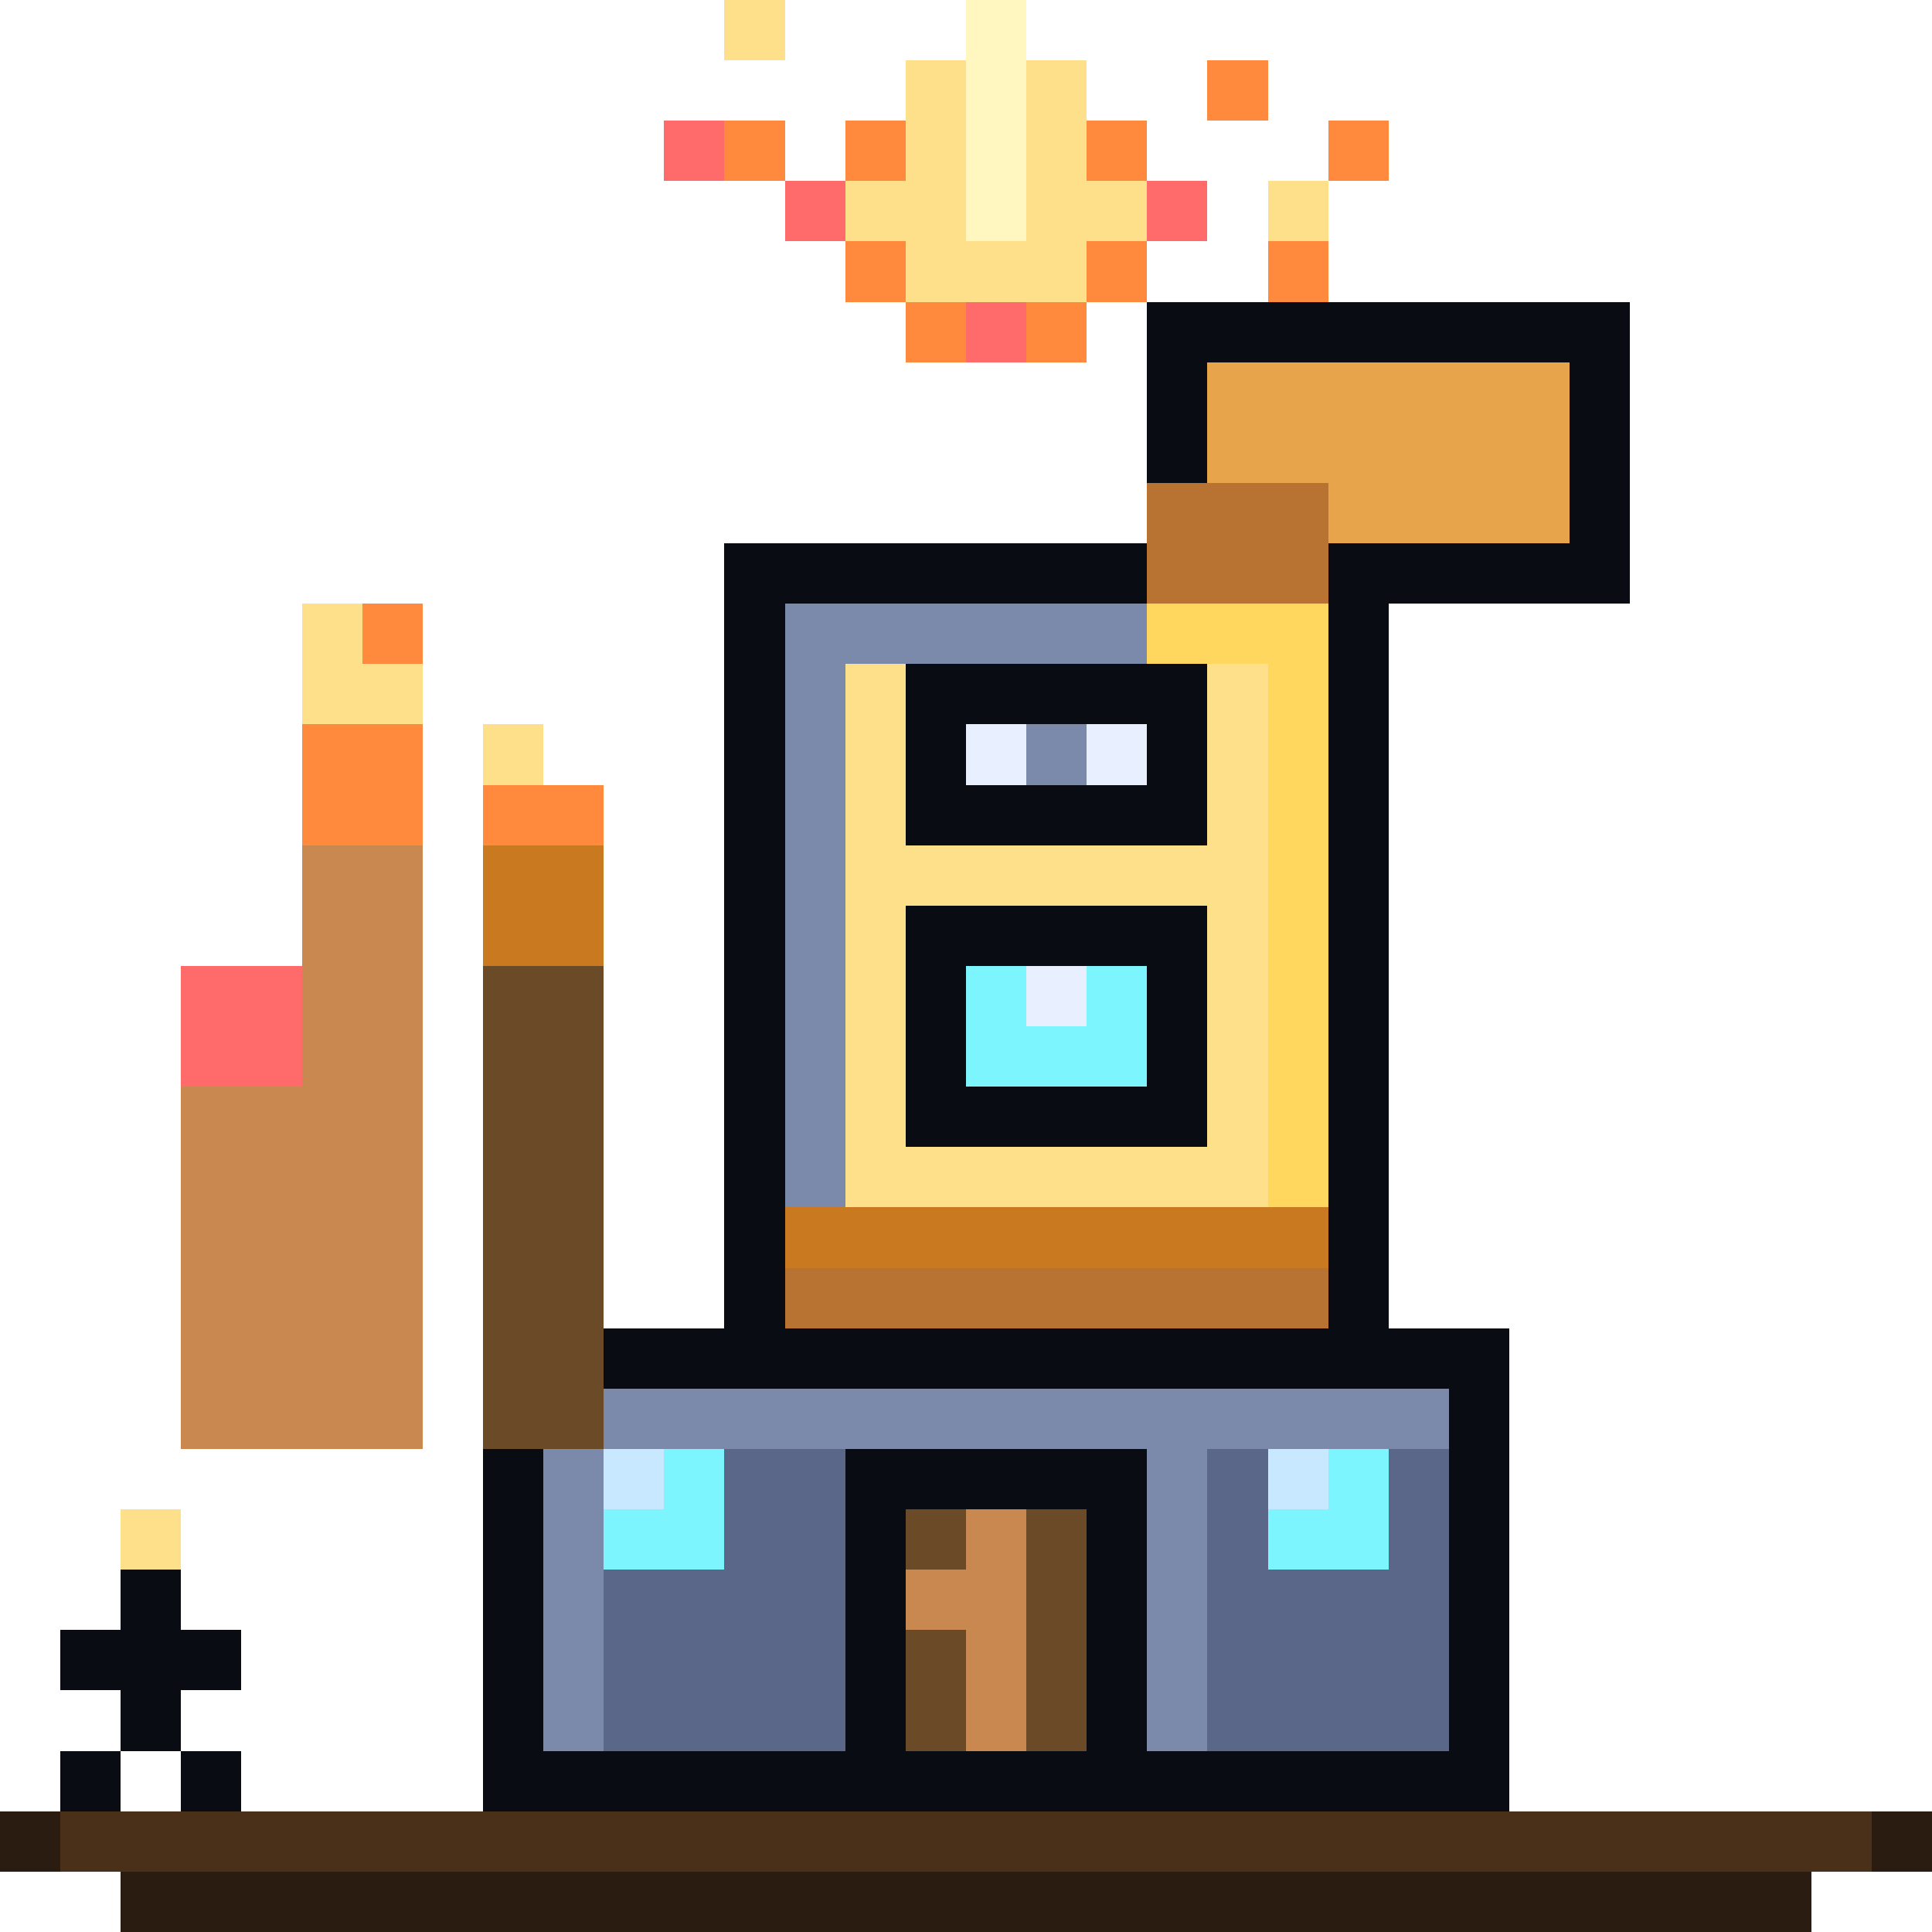
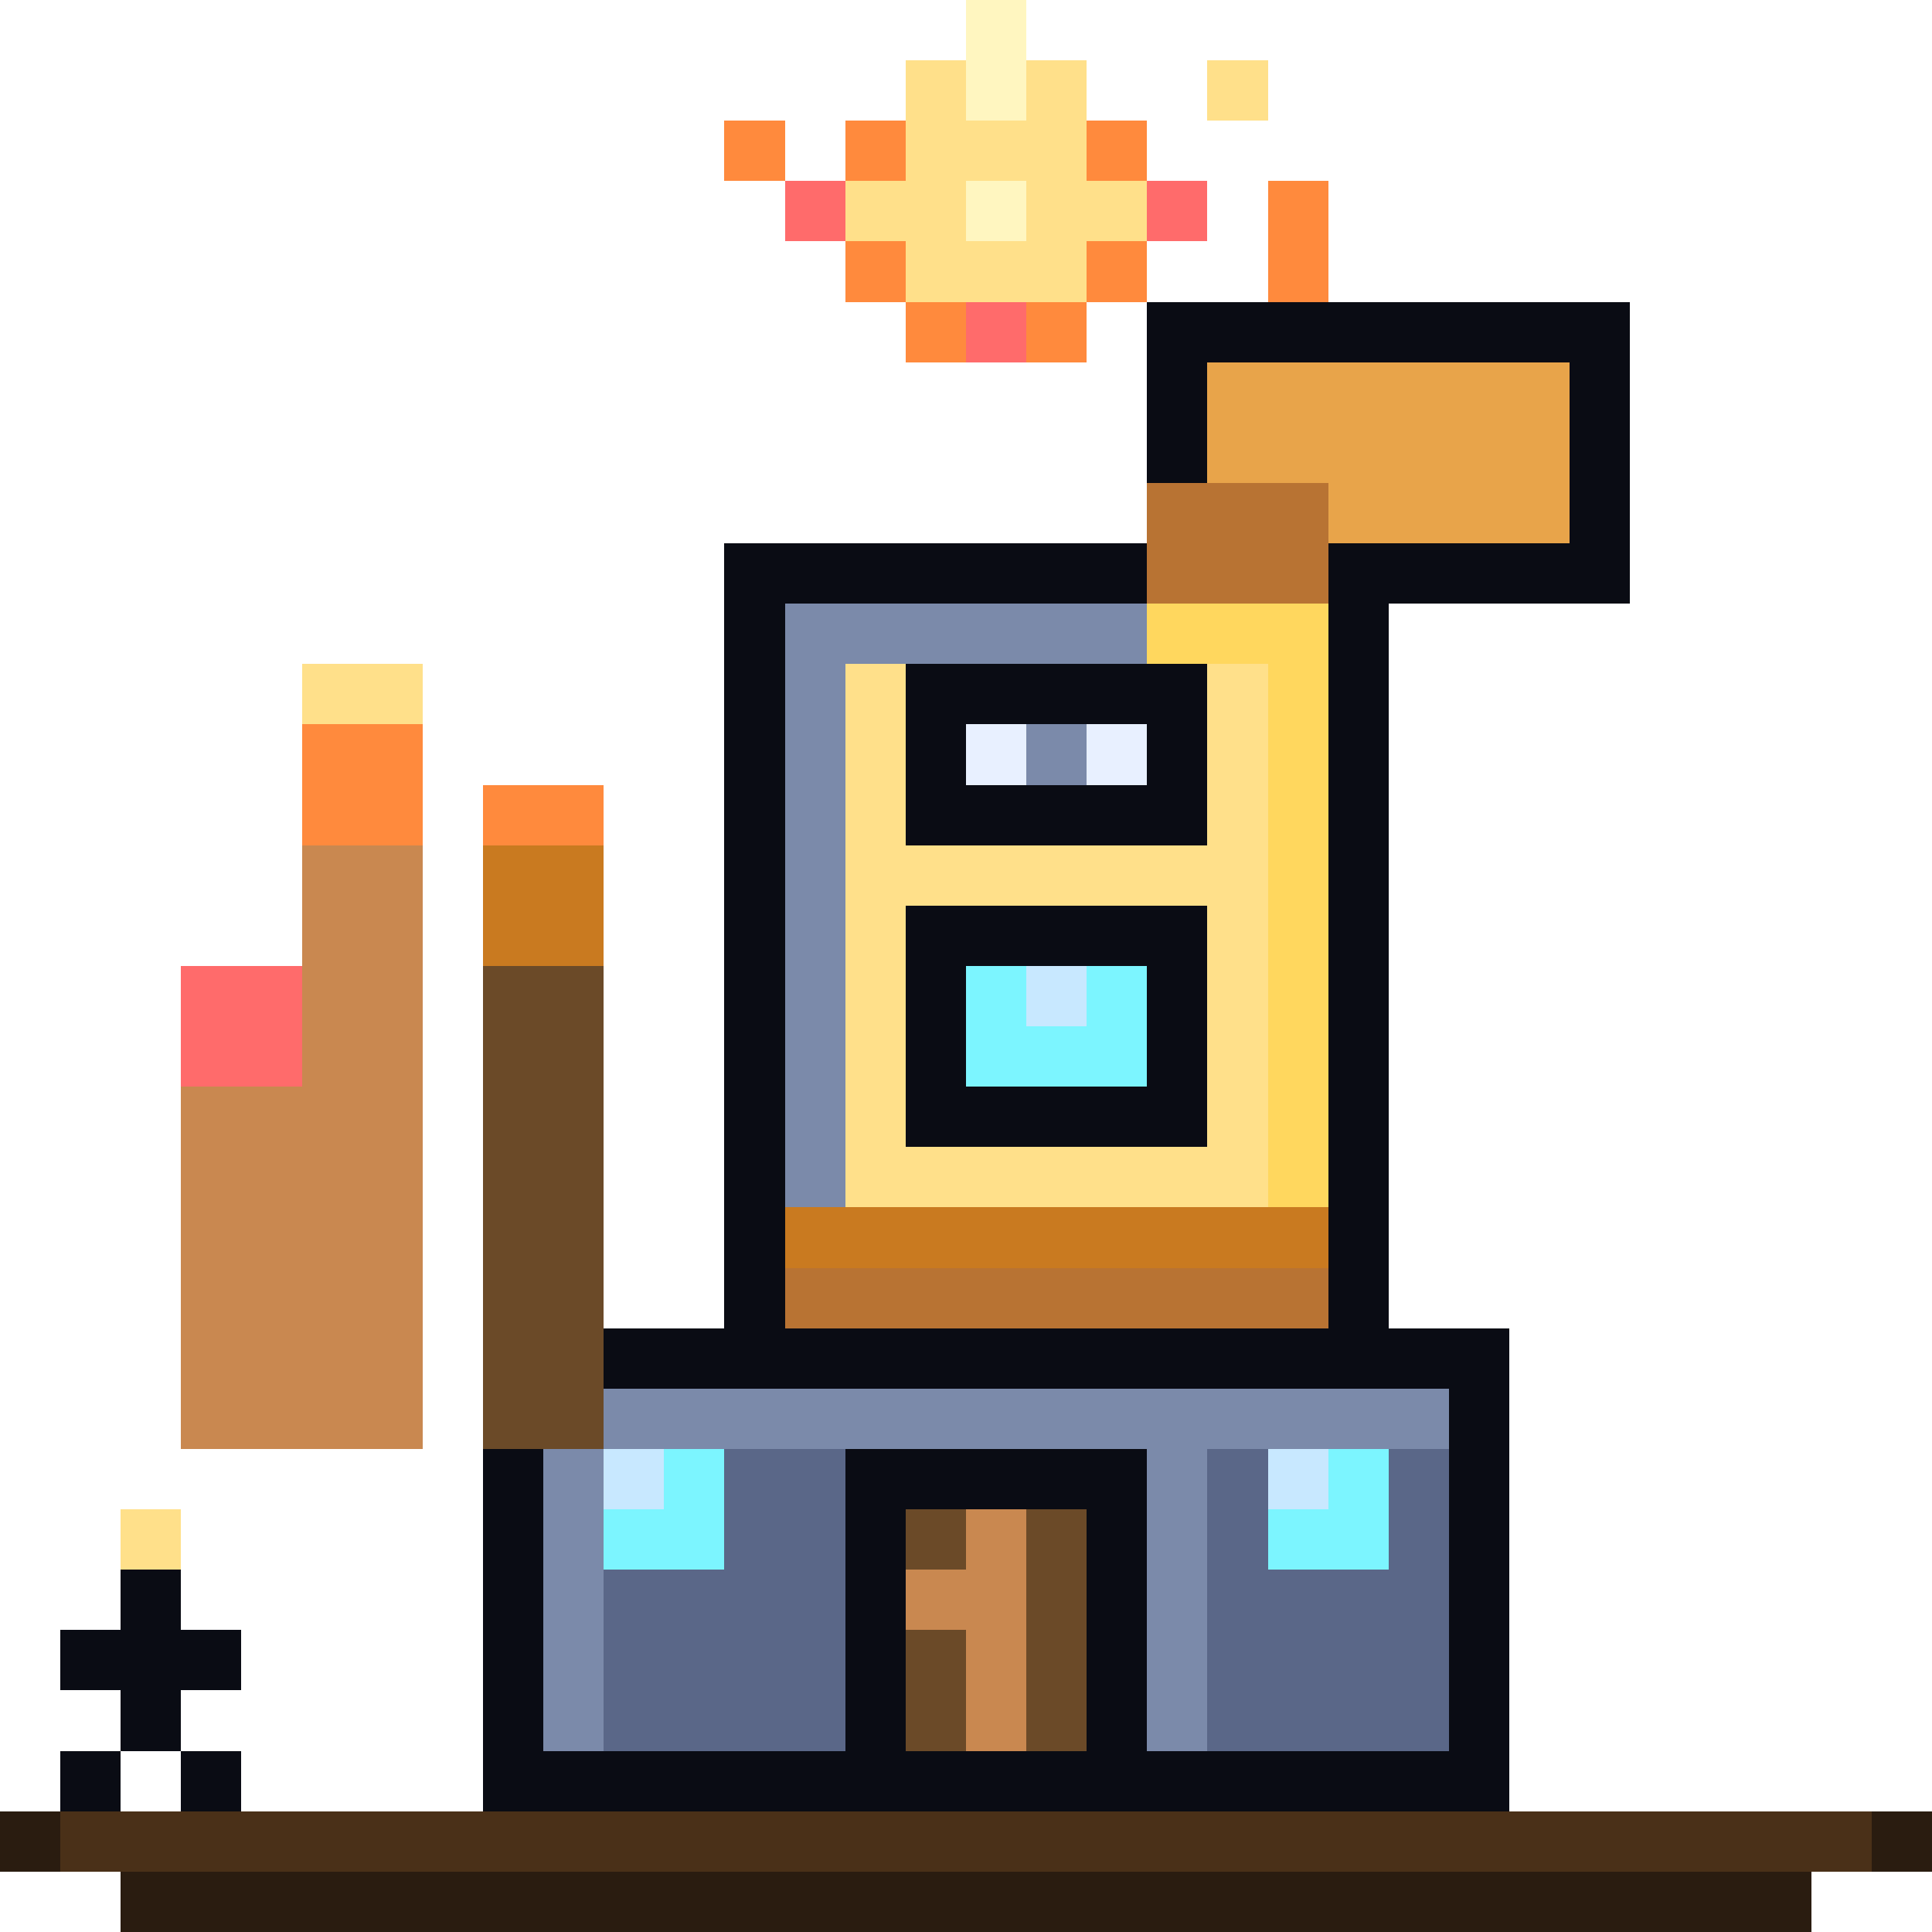
<svg xmlns="http://www.w3.org/2000/svg" viewBox="0 0 32 32" width="32" height="32" shape-rendering="crispEdges">
-   <style>@media (prefers-reduced-motion:no-preference){.flicker{animation:flicker 1.05s steps(2,end) infinite}.flicker2{animation:flicker 1.4s steps(2,end) infinite reverse}.glow{animation:glow 2.4s ease-in-out infinite}.drip{animation:drip 1.55s steps(2,end) infinite}.spin{transform-box:fill-box;transform-origin:center;animation:spin 3.2s steps(8,end) infinite}.wiggle{transform-box:fill-box;transform-origin:center;animation:wiggle 2.8s steps(2,end) infinite}.steam{animation:steam 2.5s steps(3,end) infinite}.echo{animation:echo 2.1s ease-in-out infinite}.echo2{animation:echo 2.7s ease-in-out .35s infinite}}@keyframes flicker{50%{opacity:.22}}@keyframes glow{0%,100%{opacity:.3}50%{opacity:.92}}@keyframes drip{0%,100%{opacity:1}50%{opacity:.15}}@keyframes spin{to{transform:rotate(360deg)}}@keyframes wiggle{0%,100%{transform:rotate(-14deg)}50%{transform:rotate(14deg)}}@keyframes steam{0%{opacity:.85}100%{opacity:0}}@keyframes echo{0%,100%{opacity:.22}50%{opacity:1}}</style>
-   <path fill="#fff6c0" d="M16 0h1v1h-1zM16 1h1v1h-1zM16 2h1v1h-1zM16 3h1v1h-1z" />
-   <path fill="#ffe08a" d="M15 1h1v1h-1zM17 1h1v1h-1zM20 1h1v1h-1zM15 2h1v1h-1zM17 2h1v1h-1zM14 3h2v1h-2zM17 3h2v1h-2zM15 4h3v1h-3zM5 11h2v1h-2zM14 11h1v1h-1zM20 11h1v1h-1zM14 12h1v1h-1zM20 12h1v1h-1zM14 13h1v1h-1zM20 13h1v1h-1zM14 14h7v1h-7zM14 15h1v1h-1zM20 15h1v1h-1zM14 16h1v1h-1zM20 16h1v1h-1zM14 17h1v1h-1zM20 17h1v1h-1zM14 18h1v1h-1zM20 18h1v1h-1zM14 19h7v1h-7zM2 25h1v1h-1z" />
+   <style>@media (prefers-reduced-motion:no-preference){.flicker{animation:flicker 1.4s steps(2,end) infinite}.glow{animation:glow 2.2s ease-in-out infinite}.tick{animation:tick 1.6s steps(2,end) infinite}.echo{animation:echo 2.2s ease-in-out infinite}.pulse{animation:pulse 2.4s ease-in-out infinite}}@keyframes flicker{50%{opacity:.62;transform:translateY(1px)}}@keyframes glow{0%,100%{opacity:1}50%{opacity:.62}}@keyframes tick{50%{transform:translate(-1px,0)}}@keyframes echo{0%,100%{opacity:.88}50%{opacity:.4}}@keyframes pulse{0%,100%{opacity:1}50%{opacity:.74}}</style>
+   <path fill="#ffe08a" d="M20 1h1v1h-1zM15 2h1v1h-1zM17 2h1v1h-1zM14 3h2v1h-2zM17 3h2v1h-2zM15 4h3v1h-3zM5 11h2v1h-2zM14 11h1v1h-1zM20 11h1v1h-1zM14 12h1v1h-1zM20 12h1v1h-1zM14 13h1v1h-1zM20 13h1v1h-1zM14 14h7v1h-7zM14 15h1v1h-1zM20 15h1v1h-1zM14 16h1v1h-1zM20 16h1v1h-1zM14 17h1v1h-1zM20 17h1v1h-1zM14 18h1v1h-1zM20 18h1v1h-1zM14 19h7v1h-7zM2 25h1v1h-1z" />
  <path fill="#ff8a3d" d="M12 2h1v1h-1zM14 2h1v1h-1zM18 2h1v1h-1zM21 3h1v1h-1zM14 4h1v1h-1zM18 4h1v1h-1zM21 4h1v1h-1zM15 5h1v1h-1zM17 5h1v1h-1zM5 12h2v1h-2zM5 13h2v1h-2zM8 13h2v1h-2z" />
  <path fill="#ff6b6b" d="M13 3h1v1h-1zM19 3h1v1h-1zM16 5h1v1h-1zM3 16h2v1h-2zM3 17h2v1h-2z" />
+   <path fill="#fff6c0" d="M16 3h1v1h-1z" />
  <path fill="#0a0c14" d="M19 5h8v1h-8zM19 6h1v1h-1zM26 6h1v1h-1zM19 7h1v1h-1zM26 7h1v1h-1zM26 8h1v1h-1zM12 9h7v1h-7zM22 9h5v1h-5zM12 10h1v1h-1zM22 10h1v1h-1zM12 11h1v1h-1zM15 11h5v1h-5zM22 11h1v1h-1zM12 12h1v1h-1zM15 12h1v1h-1zM19 12h1v1h-1zM22 12h1v1h-1zM12 13h1v1h-1zM15 13h5v1h-5zM22 13h1v1h-1zM12 14h1v1h-1zM22 14h1v1h-1zM12 15h1v1h-1zM15 15h5v1h-5zM22 15h1v1h-1zM12 16h1v1h-1zM15 16h1v1h-1zM19 16h1v1h-1zM22 16h1v1h-1zM12 17h1v1h-1zM15 17h1v1h-1zM19 17h1v1h-1zM22 17h1v1h-1zM12 18h1v1h-1zM15 18h5v1h-5zM22 18h1v1h-1zM12 19h1v1h-1zM22 19h1v1h-1zM12 20h1v1h-1zM22 20h1v1h-1zM12 21h1v1h-1zM22 21h1v1h-1zM10 22h15v1h-15zM24 23h1v1h-1zM8 24h1v1h-1zM14 24h5v1h-5zM24 24h1v1h-1zM8 25h1v1h-1zM14 25h1v1h-1zM18 25h1v1h-1zM24 25h1v1h-1zM2 26h1v1h-1zM8 26h1v1h-1zM14 26h1v1h-1zM18 26h1v1h-1zM24 26h1v1h-1zM1 27h3v1h-3zM8 27h1v1h-1zM14 27h1v1h-1zM18 27h1v1h-1zM24 27h1v1h-1zM2 28h1v1h-1zM8 28h1v1h-1zM14 28h1v1h-1zM18 28h1v1h-1zM24 28h1v1h-1zM1 29h1v1h-1zM3 29h1v1h-1zM8 29h17v1h-17z" />
  <path fill="#e8a44a" d="M20 6h6v1h-6zM20 7h6v1h-6zM22 8h4v1h-4z" />
  <path fill="#b87333" d="M19 8h3v1h-3zM19 9h3v1h-3zM13 21h9v1h-9z" />
  <path fill="#7b8aaa" d="M13 10h6v1h-6zM13 11h1v1h-1zM13 12h1v1h-1zM17 12h1v1h-1zM13 13h1v1h-1zM13 14h1v1h-1zM13 15h1v1h-1zM13 16h1v1h-1zM13 17h1v1h-1zM13 18h1v1h-1zM13 19h1v1h-1zM10 23h14v1h-14zM9 24h1v1h-1zM19 24h1v1h-1zM9 25h1v1h-1zM19 25h1v1h-1zM9 26h1v1h-1zM19 26h1v1h-1zM9 27h1v1h-1zM19 27h1v1h-1zM9 28h1v1h-1zM19 28h1v1h-1z" />
  <path fill="#ffd75e" d="M19 10h3v1h-3zM21 11h1v1h-1zM21 12h1v1h-1zM21 13h1v1h-1zM21 14h1v1h-1zM21 15h1v1h-1zM21 16h1v1h-1zM21 17h1v1h-1zM21 18h1v1h-1zM21 19h1v1h-1z" />
  <path fill="#e8f0ff" d="M16 12h1v1h-1zM18 12h1v1h-1z" />
  <path fill="#c98850" d="M5 14h2v1h-2zM5 15h2v1h-2zM5 16h2v1h-2zM5 17h2v1h-2zM3 18h4v1h-4zM3 19h4v1h-4zM3 20h4v1h-4zM3 21h4v1h-4zM3 22h4v1h-4zM3 23h4v1h-4zM16 25h1v1h-1zM15 26h2v1h-2zM16 27h1v1h-1zM16 28h1v1h-1z" />
  <path fill="#c97a20" d="M8 14h2v1h-2zM8 15h2v1h-2zM13 20h9v1h-9z" />
  <path fill="#6b4a28" d="M8 16h2v1h-2zM8 17h2v1h-2zM8 18h2v1h-2zM8 19h2v1h-2zM8 20h2v1h-2zM8 21h2v1h-2zM8 22h2v1h-2zM8 23h2v1h-2zM15 25h1v1h-1zM17 25h1v1h-1zM17 26h1v1h-1zM15 27h1v1h-1zM17 27h1v1h-1zM15 28h1v1h-1zM17 28h1v1h-1z" />
  <path fill="#7cf5ff" d="M16 16h1v1h-1zM18 16h1v1h-1zM16 17h3v1h-3zM11 24h1v1h-1zM22 24h1v1h-1zM10 25h2v1h-2zM21 25h2v1h-2z" />
  <path fill="#c8e8ff" d="M17 16h1v1h-1zM10 24h1v1h-1zM21 24h1v1h-1z" />
  <path fill="#5a6788" d="M12 24h2v1h-2zM20 24h1v1h-1zM23 24h1v1h-1zM12 25h2v1h-2zM20 25h1v1h-1zM23 25h1v1h-1zM10 26h4v1h-4zM20 26h4v1h-4zM10 27h4v1h-4zM20 27h4v1h-4zM10 28h4v1h-4zM20 28h4v1h-4z" />
  <path fill="#2a1c10" d="M0 30h1v1h-1zM31 30h1v1h-1zM2 31h28v1h-28z" />
  <path fill="#4a3018" d="M1 30h30v1h-30z" />
  <g class="flicker">
-     <animate attributeName="opacity" values="1;.22;1" dur="1.05s" repeatCount="indefinite" calcMode="discrete" />
-     <path fill="#ffe08a" d="M12 0h1v1h-1zM21 3h1v1h-1z" />
-     <path fill="#ff8a3d" d="M20 1h1v1h-1zM22 2h1v1h-1z" />
-     <path fill="#ff6b6b" d="M11 2h1v1h-1z" />
-   </g>
-   <g class="flicker2">
-     <animate attributeName="opacity" values="1;.22;1" dur="1.4s" repeatCount="indefinite" calcMode="discrete" />
-     <path fill="#ffe08a" d="M5 10h1v1h-1zM8 12h1v1h-1z" />
-     <path fill="#ff8a3d" d="M6 10h1v1h-1z" />
-     <path fill="#e8f0ff" d="M17 16h1v1h-1z" />
+     <animate attributeName="opacity" values="1;.62;1" dur="1.4s" repeatCount="indefinite" calcMode="discrete" />
+     <animateTransform attributeName="transform" type="translate" values="0 0;0 1;0 0" dur="1.4s" repeatCount="indefinite" calcMode="discrete" />
+     <path fill="#fff6c0" d="M16 0h1v1h-1zM16 1h1v1h-1z" />
+     <path fill="#ffe08a" d="M15 1h1v1h-1zM17 1h1v1h-1zM16 2h1v1h-1z" />
  </g>
</svg>
